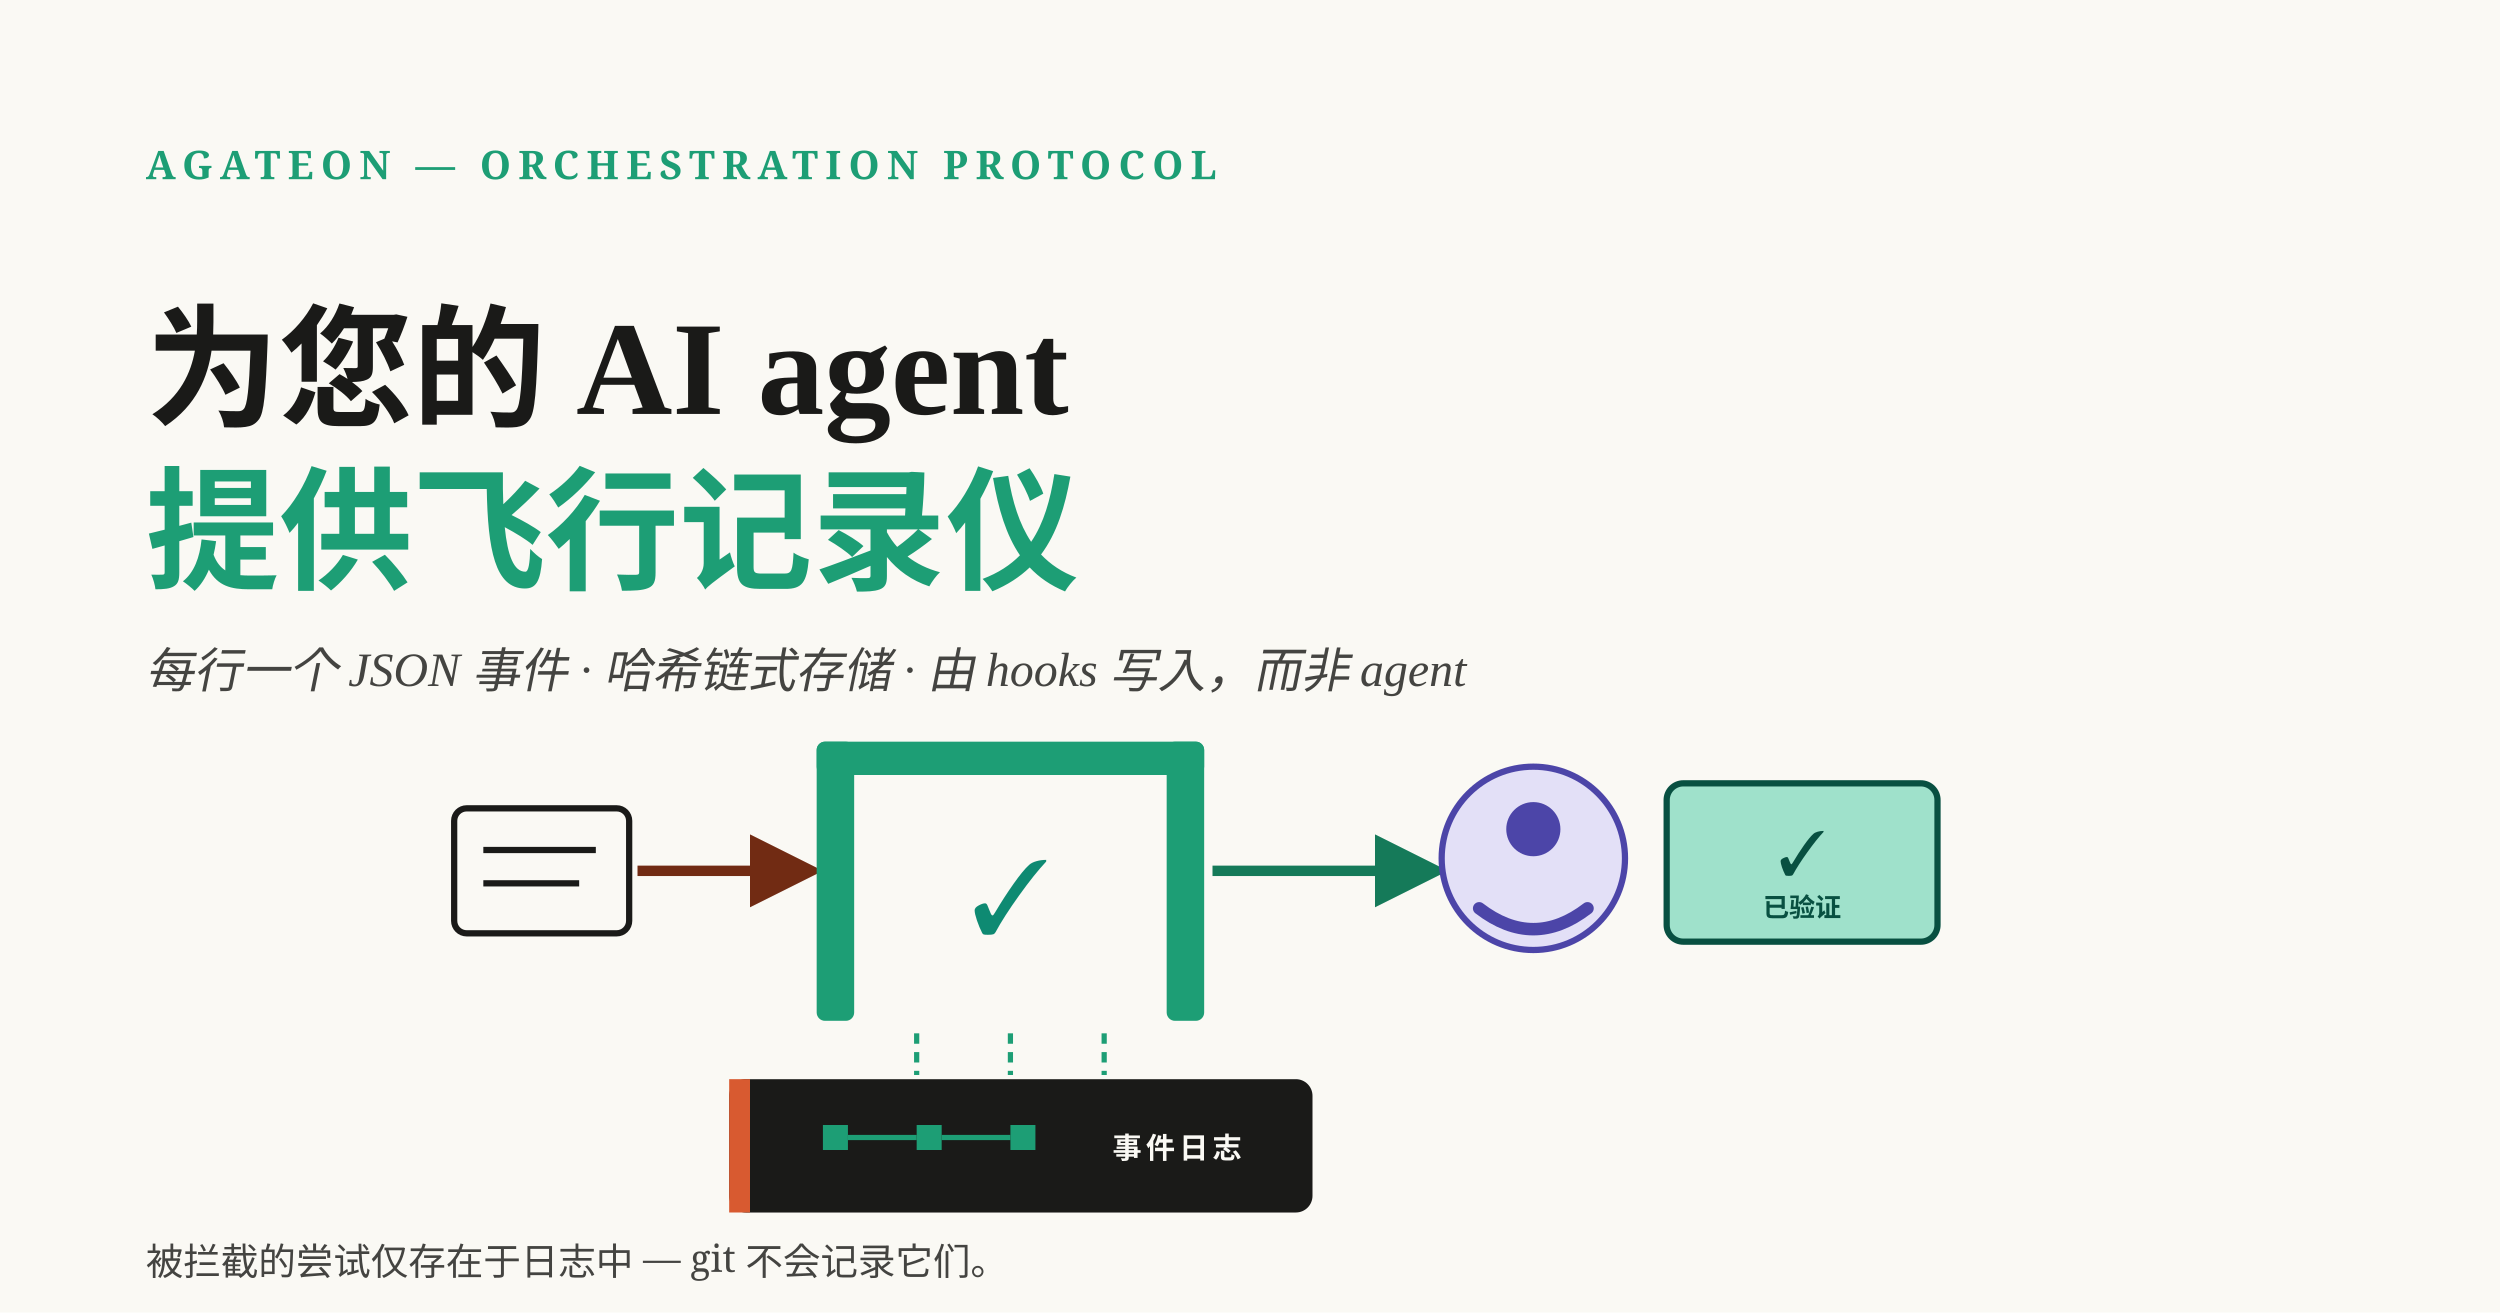
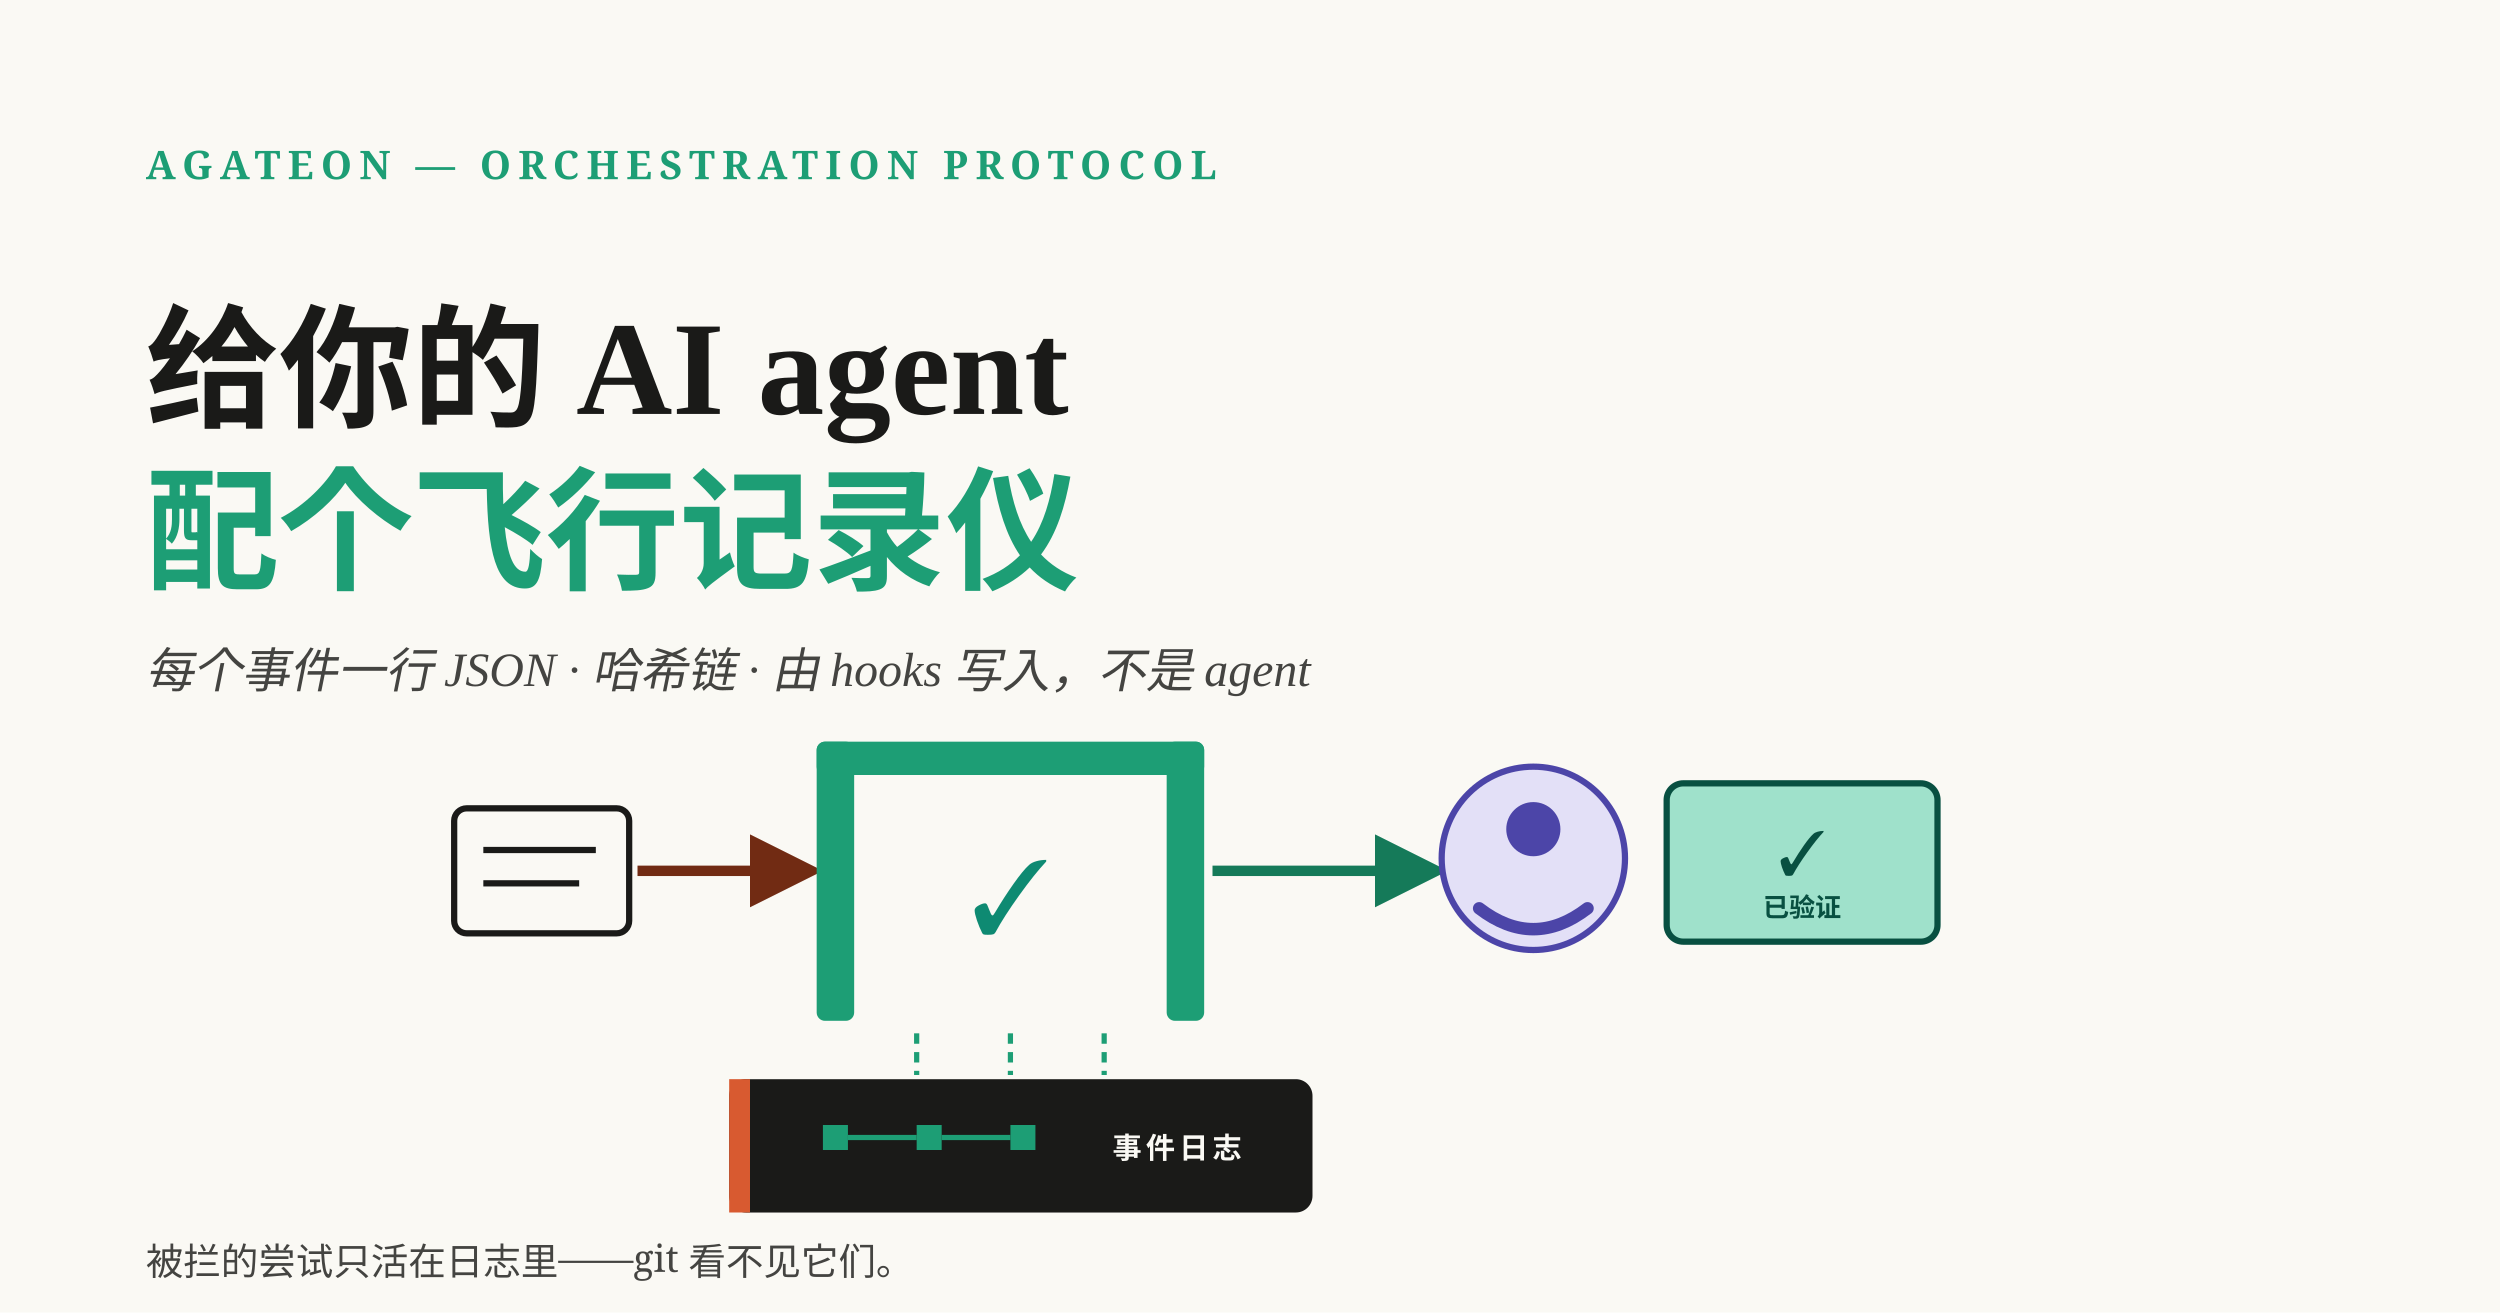
<svg xmlns="http://www.w3.org/2000/svg" width="1200" height="630" viewBox="0 0 1200 630" font-family="Georgia, 'Times New Roman', serif">
  <defs>
    <marker id="aCoral" viewBox="0 0 10 10" refX="8" refY="5" markerWidth="7" markerHeight="7" orient="auto-start-reverse">
      <path d="M0,0 L10,5 L0,10 z" fill="#712B13" />
    </marker>
    <marker id="aTeal" viewBox="0 0 10 10" refX="8" refY="5" markerWidth="7" markerHeight="7" orient="auto-start-reverse">
      <path d="M0,0 L10,5 L0,10 z" fill="#157A59" />
    </marker>
  </defs>
  <rect width="1200" height="630" fill="#FAF9F4" />
  <text x="70" y="86" font-family="Noto Sans SC, serif" font-size="19" letter-spacing="3.5" fill="#1D9E75" font-weight="600">AGATEON — ORCHESTRATION PROTOCOL</text>
-   <text x="70" y="200" font-size="64" font-weight="700" fill="#1A1A18">为您的 AI agent</text>
-   <text x="70" y="278" font-size="64" font-weight="700" fill="#1D9E75">提供飞行记录仪</text>
-   <text x="70" y="330" font-size="23" font-style="italic" fill="#444441">每行一个 JSON 事件 · 哈希链式存储 · 由 hooks 写入，而非 agent</text>
+   <text x="70" y="200" font-size="64" font-weight="700" fill="#1A1A18">给你的 AI agent</text>
+   <text x="70" y="278" font-size="64" font-weight="700" fill="#1D9E75">配个飞行记录仪</text>
+   <text x="70" y="330" font-size="23" font-style="italic" fill="#444441">每个事件一行 JSON · 哈希链 · 由 hooks 写入，不是 agent</text>
  <g>
    <rect x="218" y="388" width="84" height="60" rx="6" fill="#FAF9F4" stroke="#1A1A18" stroke-width="3" />
    <line x1="232" y1="408" x2="286" y2="408" stroke="#1A1A18" stroke-width="3" />
    <line x1="232" y1="424" x2="278" y2="424" stroke="#1A1A18" stroke-width="3" />
  </g>
  <path d="M 306 418 L 388 418" fill="none" stroke="#712B13" stroke-width="5" marker-end="url(#aCoral)" />
  <g>
    <rect x="392" y="356" width="18" height="134" rx="4" fill="#1D9E75" />
    <rect x="560" y="356" width="18" height="134" rx="4" fill="#1D9E75" />
    <rect x="392" y="356" width="186" height="16" rx="4" fill="#1D9E75" />
    <text x="485" y="448" fill="#0E8A72" font-family="Noto Sans SC, serif" font-size="50" font-weight="700" text-anchor="middle">✓</text>
  </g>
  <path d="M 582 418 L 688 418" fill="none" stroke="#157A59" stroke-width="5" marker-end="url(#aTeal)" />
  <g>
    <circle cx="736" cy="412" r="44" fill="#E3E0F7" stroke="#4C45A8" stroke-width="3" />
    <circle cx="736" cy="398" r="13" fill="#4C45A8" />
    <path d="M 710 436 Q 736 456 762 436" fill="none" stroke="#4C45A8" stroke-width="6" stroke-linecap="round" />
  </g>
  <g>
    <rect x="800" y="376" width="130" height="76" rx="8" fill="#9FE1CB" stroke="#085041" stroke-width="3" />
    <text x="865" y="420" fill="#085041" font-family="Noto Sans SC, serif" font-size="30" font-weight="700" text-anchor="middle">✓</text>
    <text x="865" y="440" fill="#085041" font-family="Noto Sans SC, serif" font-size="12.5" font-weight="700" text-anchor="middle">已验证</text>
  </g>
  <g stroke="#1D9E75" stroke-width="2.5" stroke-dasharray="5,4">
    <line x1="440" y1="496" x2="440" y2="516" />
    <line x1="485" y1="496" x2="485" y2="516" />
    <line x1="530" y1="496" x2="530" y2="516" />
  </g>
  <g>
    <rect x="350" y="518" width="280" height="64" rx="8" fill="#1A1A18" />
    <rect x="350" y="518" width="10" height="64" fill="#D85A30" />
    <rect x="395" y="540" width="12" height="12" fill="#1D9E75" />
    <line x1="407" y1="546" x2="440" y2="546" stroke="#1D9E75" stroke-width="2.5" />
    <rect x="440" y="540" width="12" height="12" fill="#1D9E75" />
    <line x1="452" y1="546" x2="485" y2="546" stroke="#1D9E75" stroke-width="2.5" />
    <rect x="485" y="540" width="12" height="12" fill="#1D9E75" />
    <text x="565" y="556" fill="#FAF9F4" font-family="Noto Sans SC, serif" font-size="14" font-weight="700" letter-spacing="2" text-anchor="middle">事件日志</text>
  </g>
-   <text x="70" y="612" font-family="Noto Sans SC, serif" font-size="18" fill="#444441">被拦截的尝试仅存在于日志中 — git 不会记录它们。</text>
+   <text x="70" y="612" font-family="Noto Sans SC, serif" font-size="18" fill="#444441">被拦的尝试只活在日志里——git 看不见它们。</text>
</svg>
